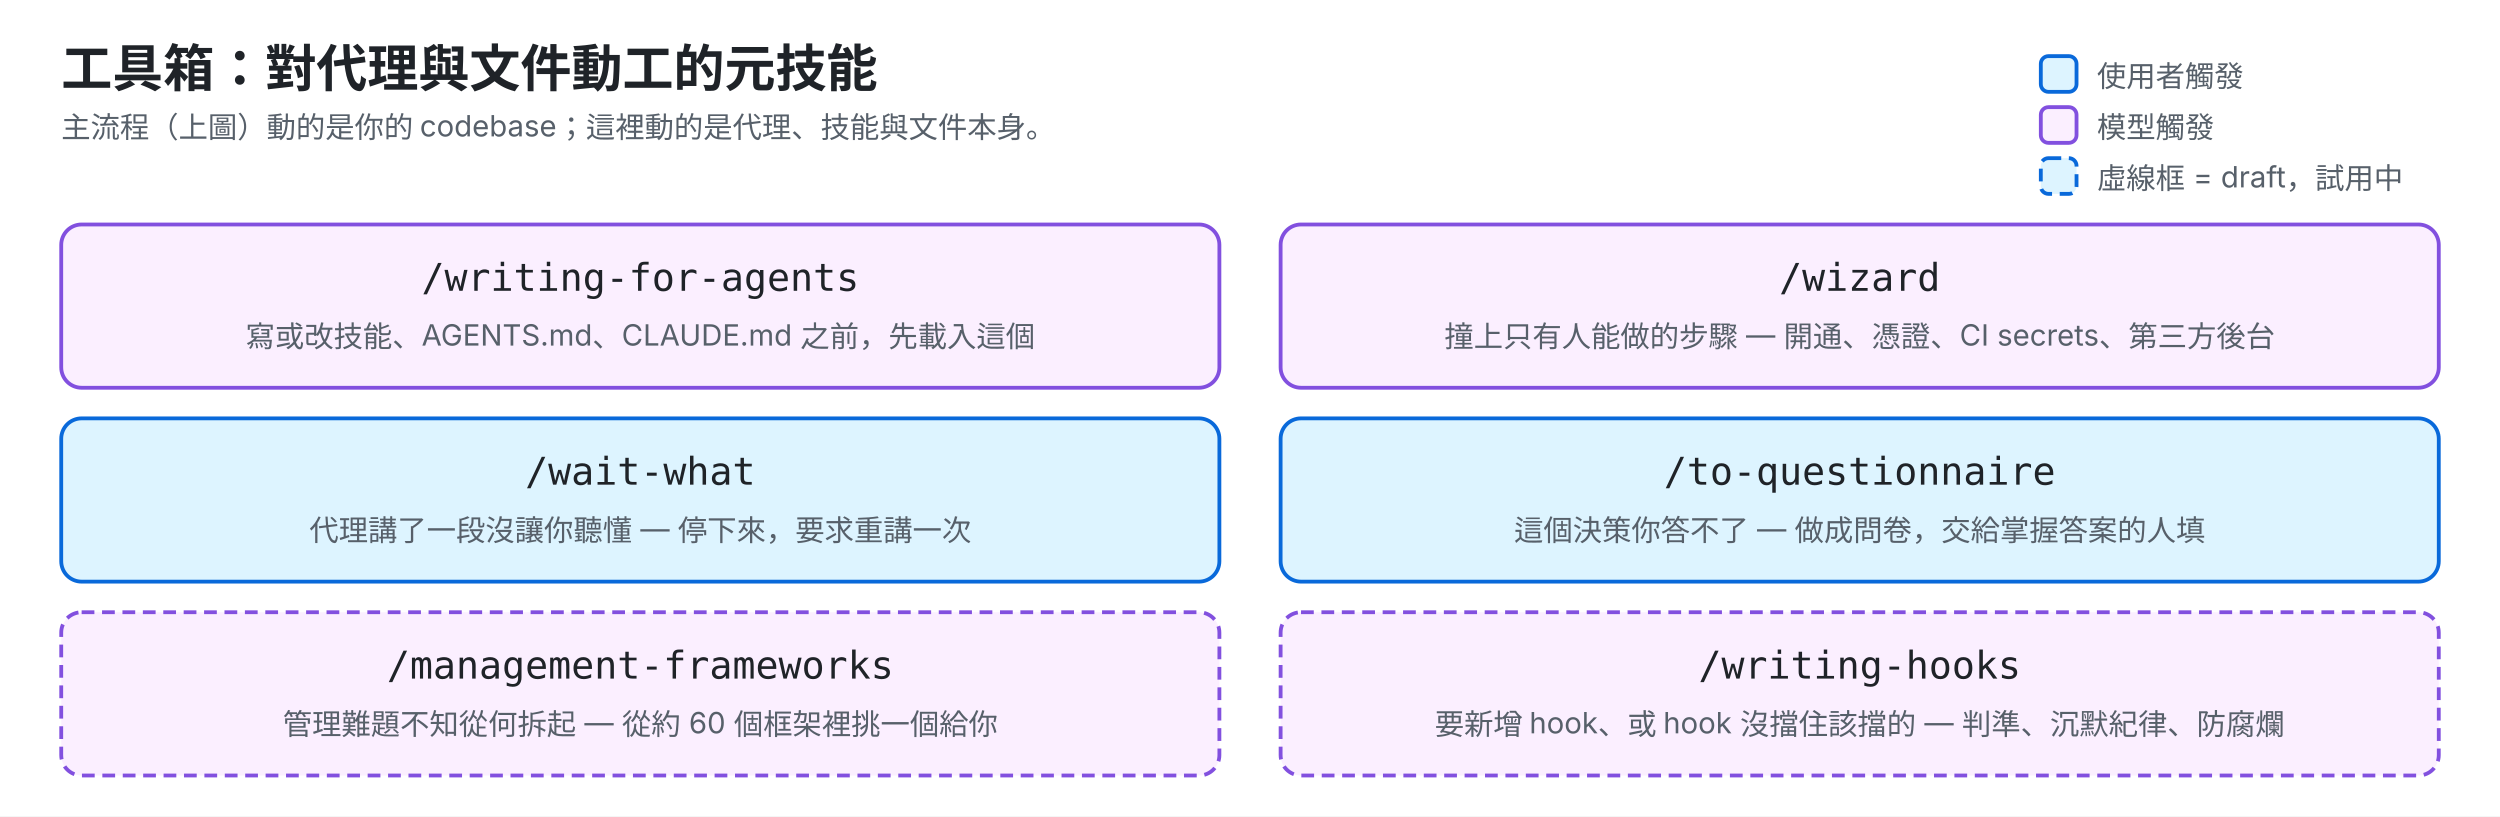
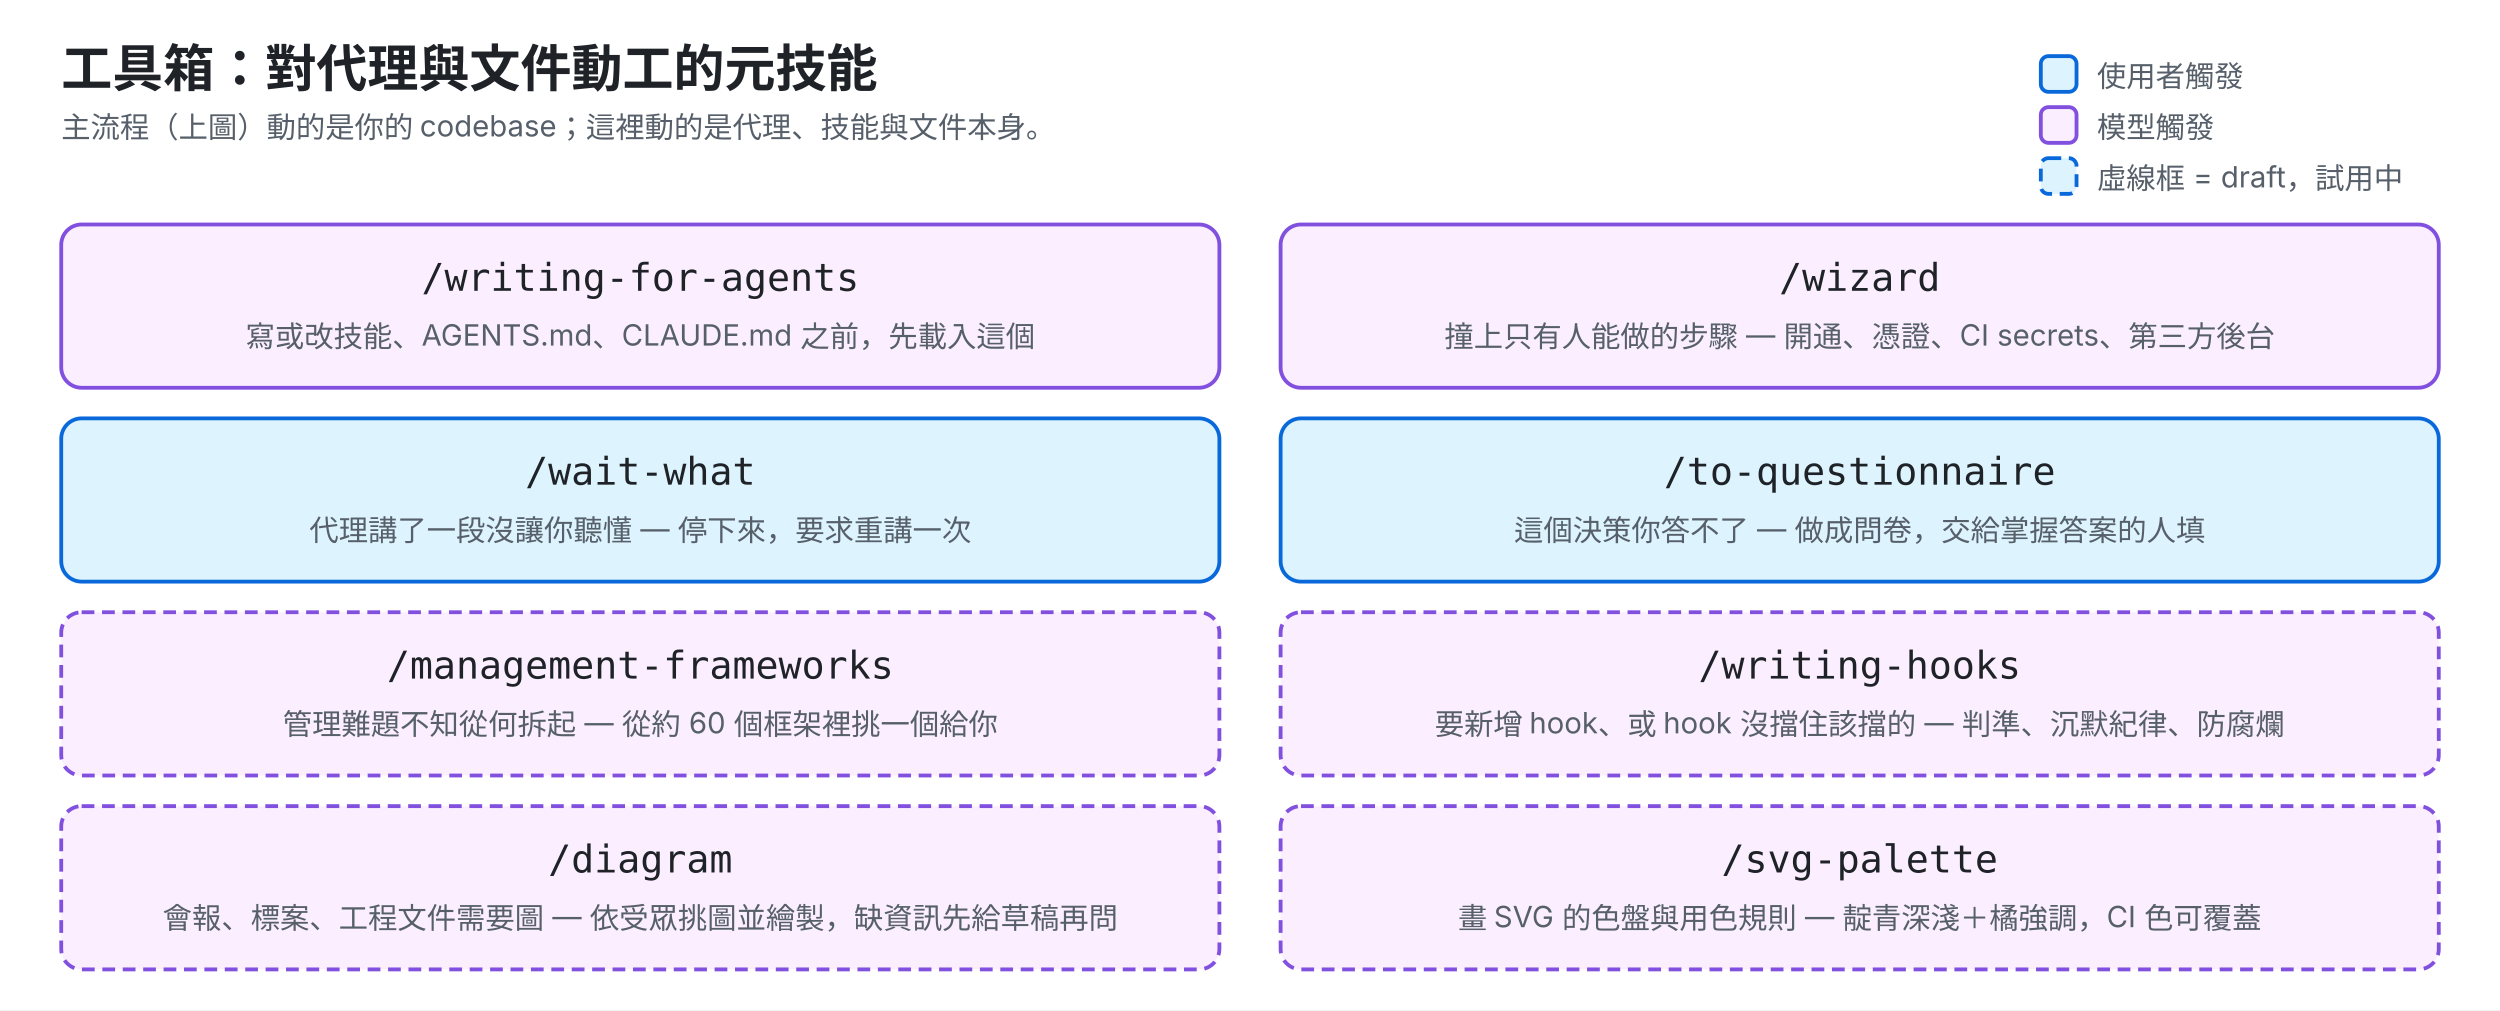
- <svg xmlns="http://www.w3.org/2000/svg" width="980" height="320" viewBox="0 0 980 320" font-family="ui-sans-serif, -apple-system, 'Segoe UI', 'Noto Sans TC', 'Microsoft JhengHei', sans-serif">
+ <svg xmlns="http://www.w3.org/2000/svg" width="980" height="396" viewBox="0 0 980 396" font-family="ui-sans-serif, -apple-system, 'Segoe UI', 'Noto Sans TC', 'Microsoft JhengHei', sans-serif">
  <defs>
    <style>
      .box  { stroke-width: 1.5; }
      .user { fill: #ddf4ff; stroke: #0969da; }
      .model{ fill: #fbefff; stroke: #8250df; }
      .draft{ stroke-dasharray: 5 3; }
      .skill{ font-family: ui-monospace, SFMono-Regular, Consolas, monospace; font-size: 15px; fill: #1f2328; }
      .sub  { font-size: 11.5px; fill: #57606a; }
      .note { font-size: 11.5px; fill: #57606a; }
    </style>
  </defs>
-   <rect width="980" height="320" fill="#ffffff" />
+   <rect width="980" height="396" fill="#ffffff" />
  <text x="24" y="34" font-size="20" font-weight="700" fill="#1f2328">工具箱：對代理與文件動工的元技能</text>
  <text x="24" y="54" class="note">主流程（上圖）動的是你的 codebase；這裡動的是代理、技能與文件本身。</text>
  <rect x="800" y="22" width="14" height="14" rx="3" class="box user" />
  <text x="822" y="34" class="note">使用者觸發</text>
  <rect x="800" y="42" width="14" height="14" rx="3" class="box model" />
  <text x="822" y="54" class="note">模型觸發</text>
  <rect x="800" y="62" width="14" height="14" rx="3" class="box user draft" />
  <text x="822" y="74" class="note">虛線框 = draft，試用中</text>
  <rect x="24" y="88" width="454" height="64" rx="8" class="box model" />
  <text x="251" y="114" text-anchor="middle" class="skill">/writing-for-agents</text>
  <text x="251" y="136" text-anchor="middle" class="sub">寫或改技能、AGENTS.md、CLAUDE.md 之前，先載入這個</text>
  <rect x="502" y="88" width="454" height="64" rx="8" class="box model" />
  <text x="729" y="114" text-anchor="middle" class="skill">/wizard</text>
  <text x="729" y="136" text-anchor="middle" class="sub">撞上只有人能做的步驟 — 開通、憑證、CI secrets、第三方後台</text>
  <rect x="24" y="164" width="454" height="64" rx="8" class="box user" />
  <text x="251" y="190" text-anchor="middle" class="skill">/wait-what</text>
  <text x="251" y="212" text-anchor="middle" class="sub">代理講了一段沒讓你聽懂 — 停下來，要求重講一次</text>
  <rect x="502" y="164" width="454" height="64" rx="8" class="box user" />
  <text x="729" y="190" text-anchor="middle" class="skill">/to-questionnaire</text>
  <text x="729" y="212" text-anchor="middle" class="sub">這個決策你答不了 — 做成問卷，交給掌握答案的人填</text>
  <rect x="24" y="240" width="454" height="64" rx="8" class="box model draft" />
  <text x="251" y="266" text-anchor="middle" class="skill">/management-frameworks</text>
  <text x="251" y="288" text-anchor="middle" class="sub">管理難題不知從何拆起 — 從約 60 個框架裡挑一個給你</text>
  <rect x="502" y="240" width="454" height="64" rx="8" class="box model draft" />
  <text x="729" y="266" text-anchor="middle" class="skill">/writing-hooks</text>
  <text x="729" y="288" text-anchor="middle" class="sub">要新增 hook、或 hook 沒擋住該擋的 — 判準、沉默紀律、防腐爛</text>
+   <rect x="24" y="316" width="454" height="64" rx="8" class="box model draft" />
+   <text x="251" y="342" text-anchor="middle" class="skill">/diagram</text>
+   <text x="251" y="364" text-anchor="middle" class="sub">會報、標案、工程文件需要圖 — 依受眾挑圖並繪製，缺資訊先給草稿再問</text>
+   <rect x="502" y="316" width="454" height="64" rx="8" class="box model draft" />
+   <text x="729" y="342" text-anchor="middle" class="skill">/svg-palette</text>
+   <text x="729" y="364" text-anchor="middle" class="sub">畫 SVG 的色盤與用色規則 — 靛青深淺＋橘強調，CI 色可覆蓋</text>
</svg>
